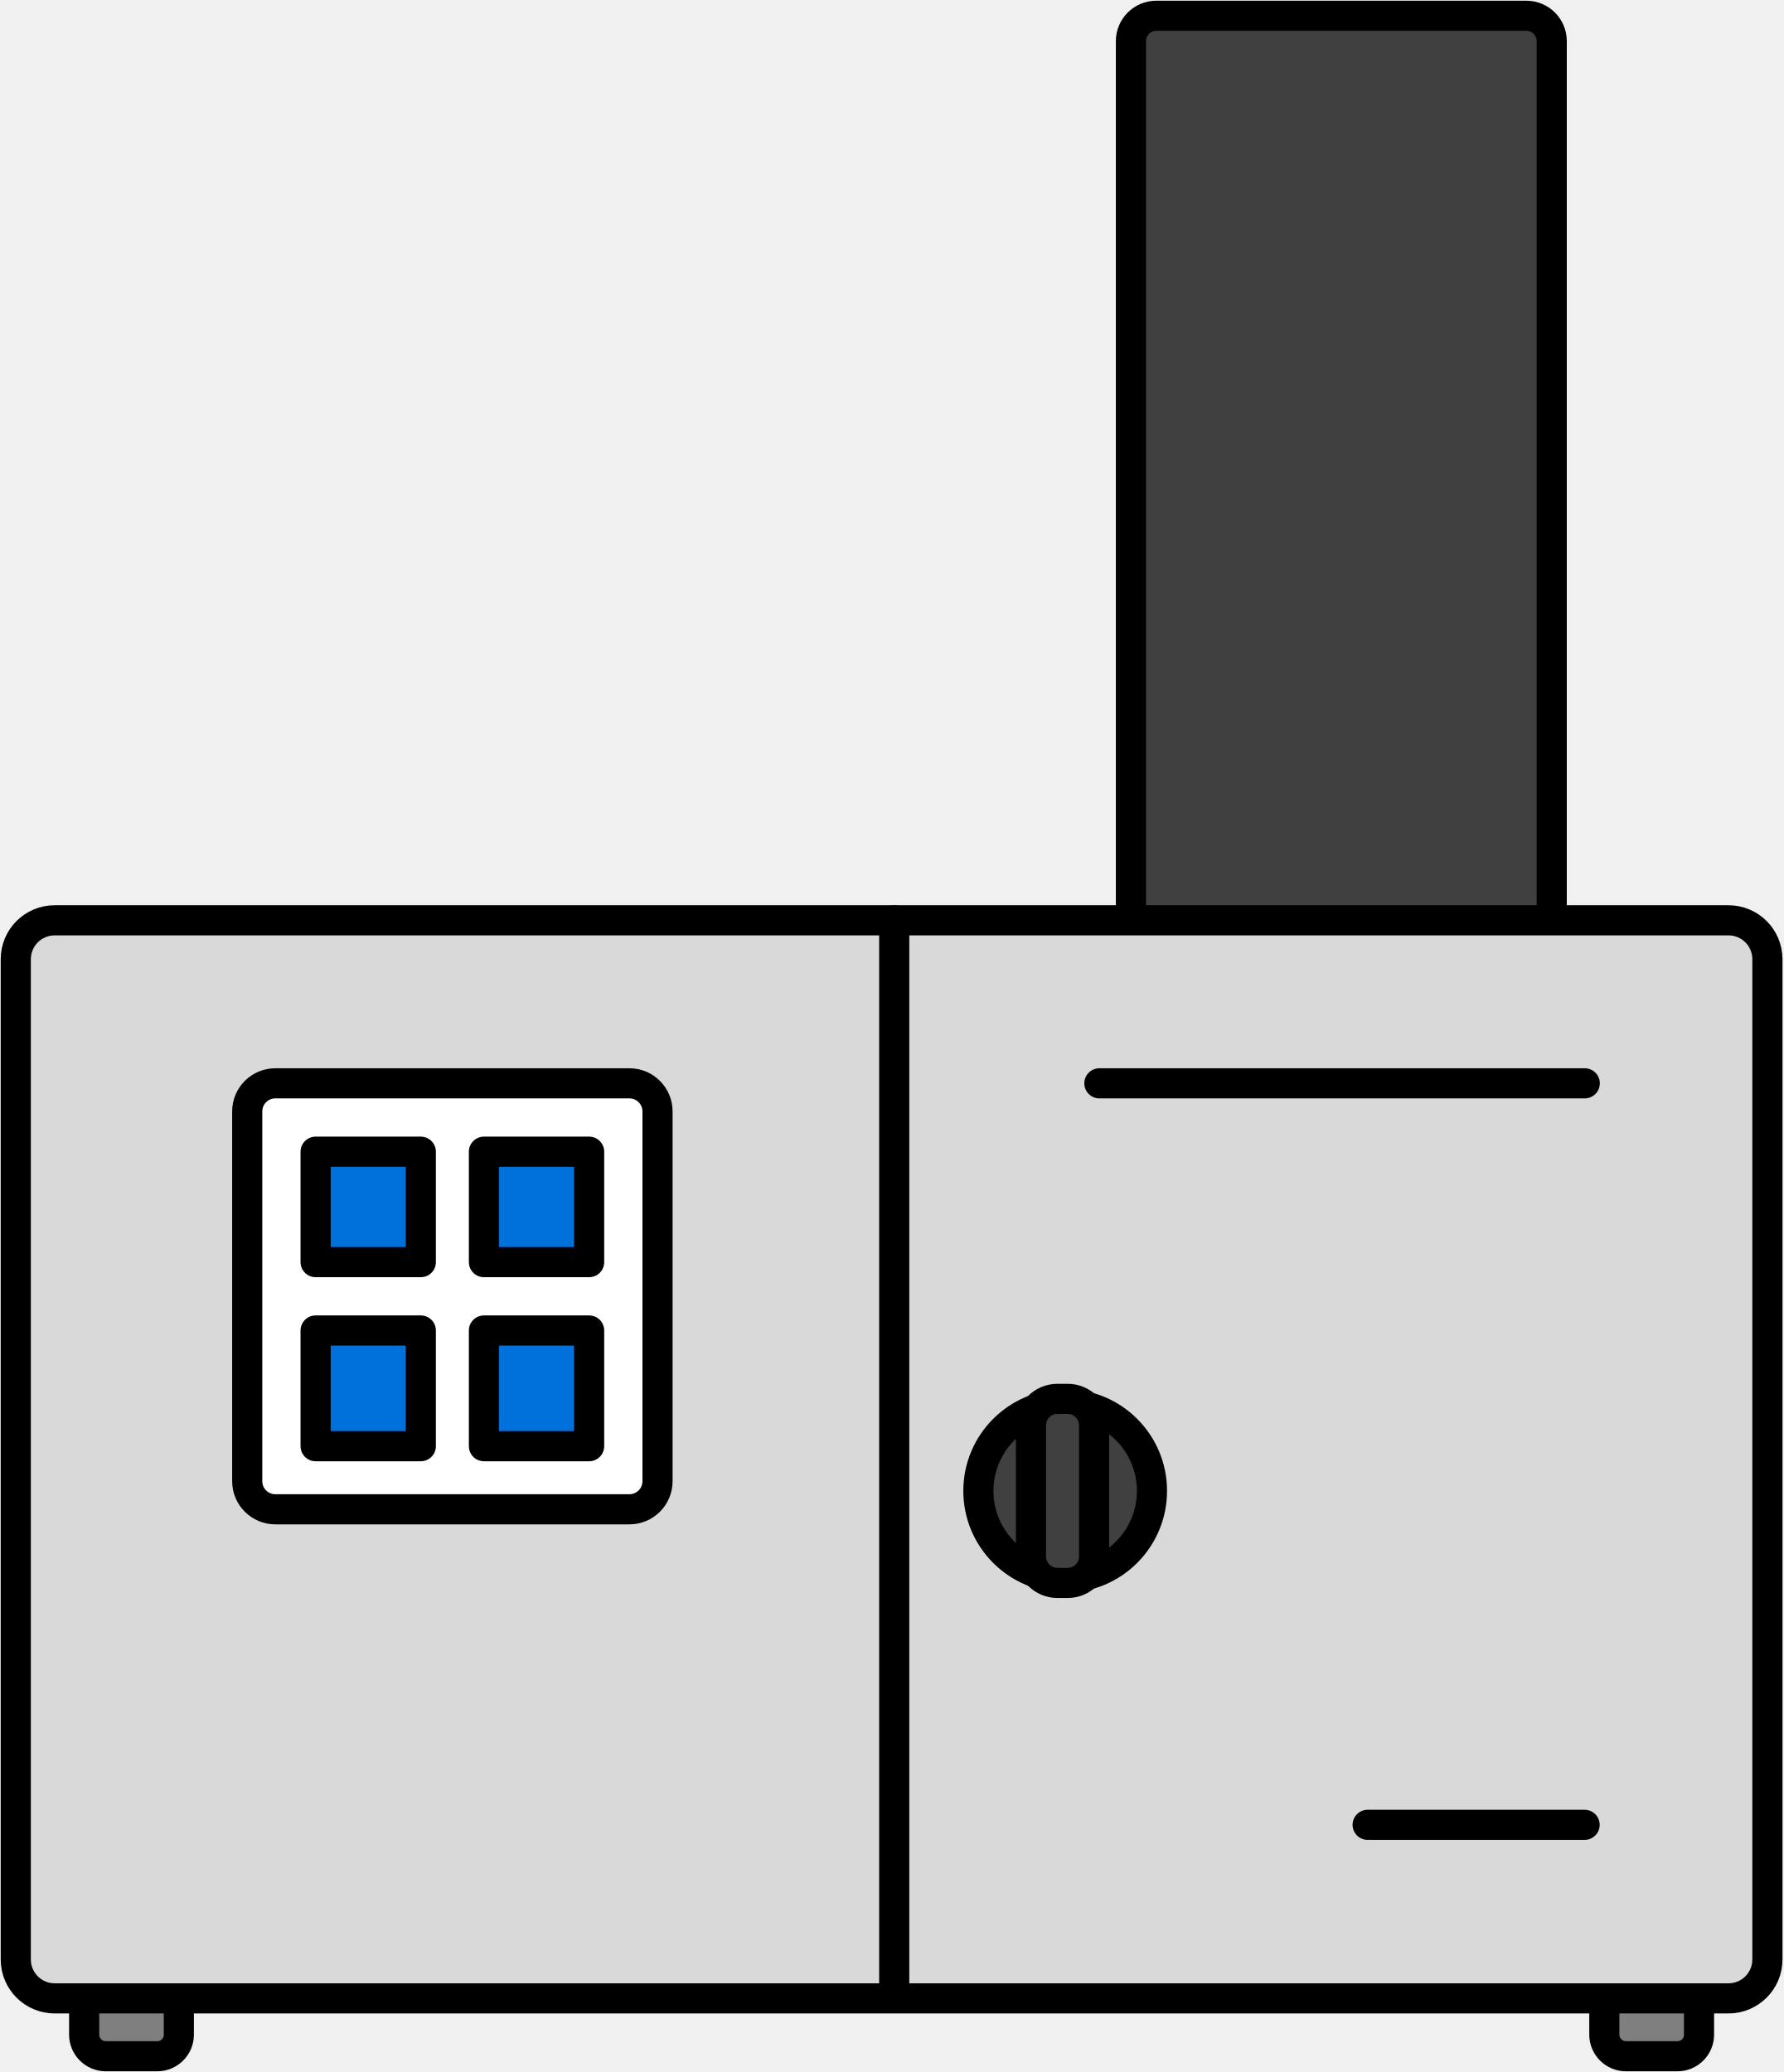
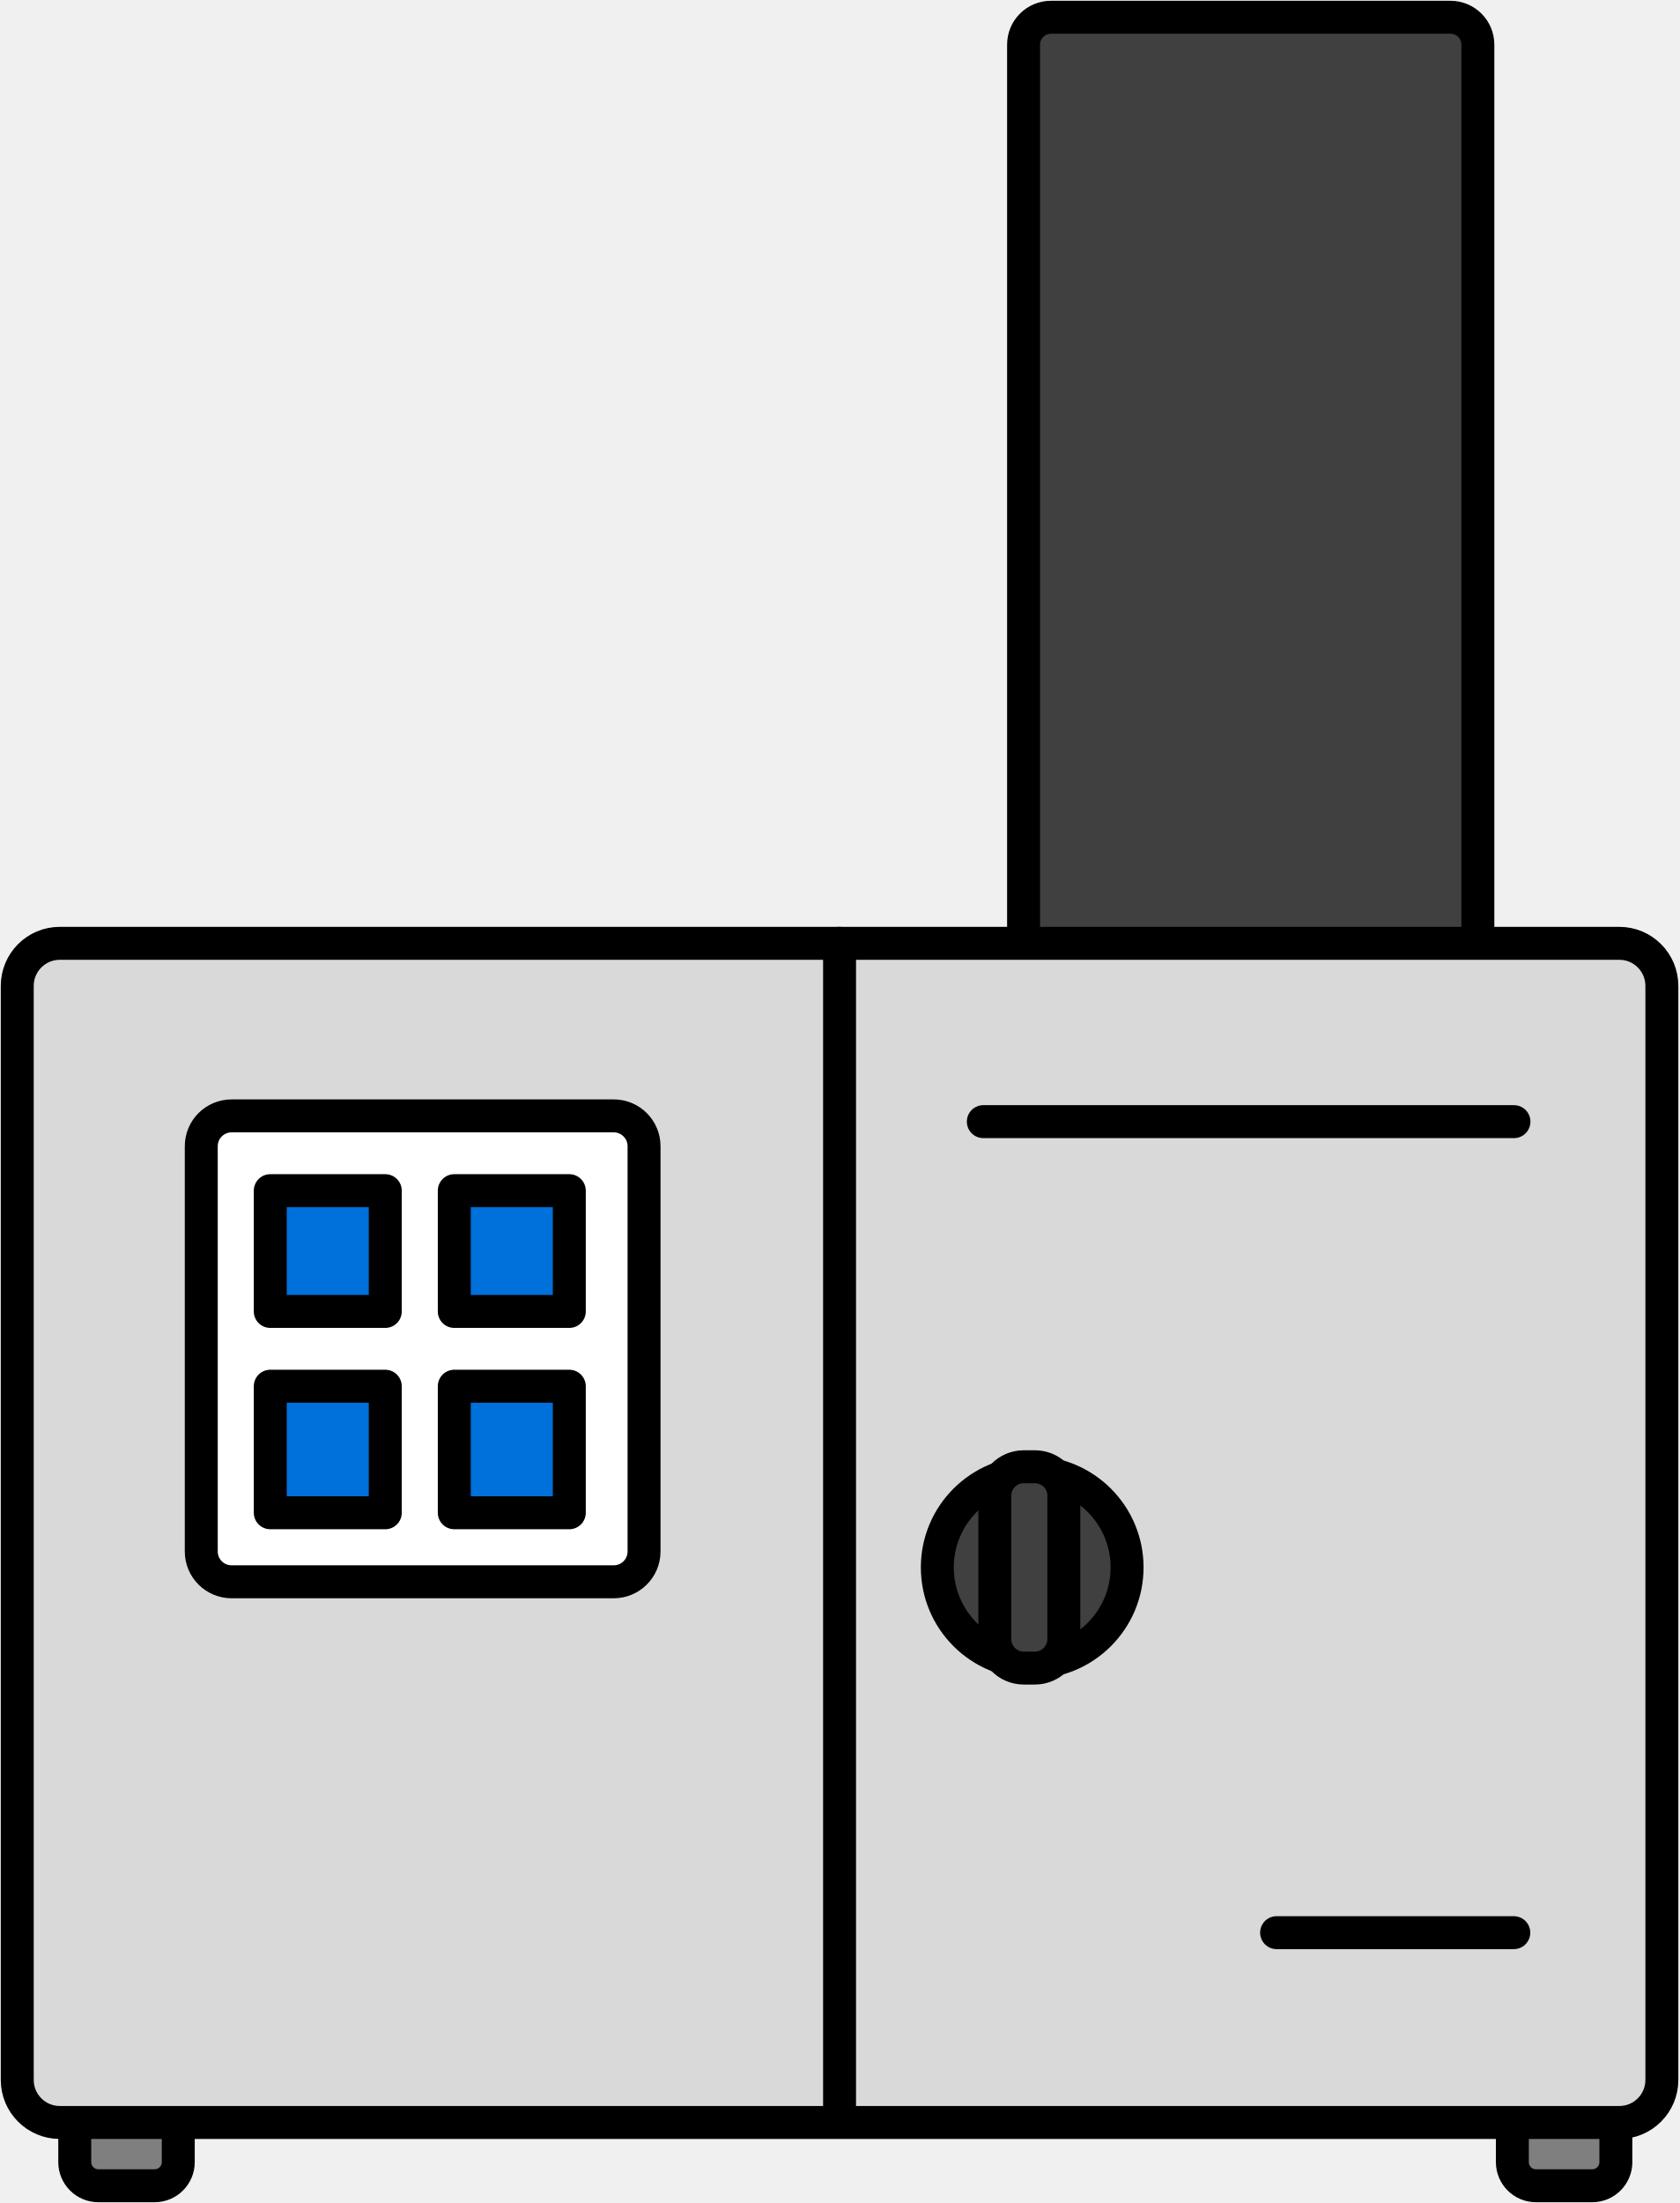
- <svg xmlns="http://www.w3.org/2000/svg" width="339" height="394" xml:space="preserve" overflow="hidden">
-   <g transform="translate(-413 -1519)">
-     <path d="M628 1526.82C628 1524.16 630.159 1522 632.823 1522L703.177 1522C705.841 1522 708 1524.16 708 1526.82L708 1777.18C708 1779.84 705.841 1782 703.177 1782L632.823 1782C630.159 1782 628 1779.84 628 1777.18Z" stroke="#000000" stroke-width="5.729" stroke-linejoin="round" stroke-miterlimit="10" fill="#404040" fill-rule="evenodd" />
-     <path d="M442.898 1875C445.164 1875 447 1876.84 447 1879.1L447 1905.9C447 1908.16 445.164 1910 442.898 1910L433.102 1910C430.837 1910 429 1908.16 429 1905.9L429 1879.1C429 1876.84 430.837 1875 433.102 1875Z" stroke="#000000" stroke-width="5.729" stroke-miterlimit="8" fill="#7F7F7F" fill-rule="evenodd" />
-     <path d="M731.898 1875C734.164 1875 736 1876.84 736 1879.1L736 1905.9C736 1908.16 734.164 1910 731.898 1910L722.102 1910C719.837 1910 718 1908.16 718 1905.9L718 1879.1C718 1876.84 719.837 1875 722.102 1875Z" stroke="#000000" stroke-width="5.729" stroke-miterlimit="8" fill="#7F7F7F" fill-rule="evenodd" />
-     <path d="M416 1701.4C416 1697.31 419.311 1694 423.396 1694L741.604 1694C745.689 1694 749 1697.31 749 1701.4L749 1891.6C749 1895.69 745.689 1899 741.604 1899L423.396 1899C419.311 1899 416 1895.69 416 1891.6Z" stroke="#000000" stroke-width="5.729" stroke-linecap="round" stroke-linejoin="round" stroke-miterlimit="10" fill="#D9D9D9" fill-rule="evenodd" />
-     <path d="M622 1725 714.279 1725" stroke="#000000" stroke-width="5.729" stroke-linecap="round" stroke-linejoin="round" stroke-miterlimit="10" fill="none" fill-rule="evenodd" />
-     <path d="M673 1866 714.25 1866" stroke="#000000" stroke-width="5.729" stroke-linecap="round" stroke-linejoin="round" stroke-miterlimit="10" fill="none" fill-rule="evenodd" />
-     <path d="M583 1694 583 1898.72" stroke="#000000" stroke-width="5.729" stroke-linecap="round" stroke-linejoin="round" stroke-miterlimit="10" fill="none" fill-rule="evenodd" />
-     <path d="M460 1730.34C460 1727.39 462.392 1725 465.342 1725L532.658 1725C535.608 1725 538 1727.39 538 1730.34L538 1800.66C538 1803.61 535.608 1806 532.658 1806L465.342 1806C462.392 1806 460 1803.61 460 1800.66Z" stroke="#000000" stroke-width="5.729" stroke-miterlimit="8" fill="#FFFFFF" fill-rule="evenodd" />
-     <rect x="473" y="1738" width="20" height="21" stroke="#000000" stroke-width="5.729" stroke-linecap="round" stroke-linejoin="round" stroke-miterlimit="10" fill="#0070DA" />
-     <rect x="505" y="1738" width="20" height="21" stroke="#000000" stroke-width="5.729" stroke-linecap="round" stroke-linejoin="round" stroke-miterlimit="10" fill="#0070DA" />
-     <rect x="473" y="1772" width="20" height="22" stroke="#000000" stroke-width="5.729" stroke-linecap="round" stroke-linejoin="round" stroke-miterlimit="10" fill="#0070DA" />
-     <rect x="505" y="1772" width="20" height="22" stroke="#000000" stroke-width="5.729" stroke-linecap="round" stroke-linejoin="round" stroke-miterlimit="10" fill="#0070DA" />
-     <path d="M615.5 1819C606.387 1819 599 1811.61 599 1802.5 599 1793.39 606.387 1786 615.5 1786 624.614 1786 632 1793.39 632 1802.5 632 1811.61 624.614 1819 615.5 1819Z" stroke="#000000" stroke-width="5.729" stroke-linejoin="round" stroke-miterlimit="10" fill="#404040" fill-rule="evenodd" />
-     <path d="M614.035 1820C611.254 1820 609 1817.75 609 1814.97L609 1790.03C609 1787.25 611.254 1785 614.035 1785L615.966 1785C618.746 1785 621 1787.25 621 1790.03L621 1814.97C621 1817.75 618.746 1820 615.966 1820Z" stroke="#000000" stroke-width="5.729" stroke-linejoin="round" stroke-miterlimit="10" fill="#404040" fill-rule="evenodd" />
+ <svg xmlns="http://www.w3.org/2000/svg" width="292" height="383" xml:space="preserve" overflow="hidden">
+   <g transform="translate(-460 -1530)">
+     <path d="M638 1537.76C638 1535.13 640.132 1533 642.763 1533L712.237 1533C714.868 1533 717 1535.13 717 1537.76L717 1788.24C717 1790.87 714.868 1793 712.237 1793L642.763 1793C640.132 1793 638 1790.87 638 1788.24Z" stroke="#000000" stroke-width="5.729" stroke-linejoin="round" stroke-miterlimit="10" fill="#404040" fill-rule="evenodd" />
+     <path d="M486.898 1875C489.164 1875 491 1876.84 491 1879.1L491 1905.9C491 1908.16 489.164 1910 486.898 1910L477.102 1910C474.837 1910 473 1908.16 473 1905.9L473 1879.1C473 1876.84 474.837 1875 477.102 1875Z" stroke="#000000" stroke-width="5.729" stroke-miterlimit="8" fill="#7F7F7F" fill-rule="evenodd" />
+     <path d="M736.898 1875C739.164 1875 741 1876.84 741 1879.1L741 1905.9C741 1908.16 739.164 1910 736.898 1910L727.102 1910C724.837 1910 723 1908.16 723 1905.9L723 1879.1C723 1876.84 724.837 1875 727.102 1875Z" stroke="#000000" stroke-width="5.729" stroke-miterlimit="8" fill="#7F7F7F" fill-rule="evenodd" />
+     <path d="M463 1701.4C463 1697.31 466.312 1694 470.396 1694L741.604 1694C745.688 1694 749 1697.31 749 1701.4L749 1891.6C749 1895.69 745.688 1899 741.604 1899L470.396 1899C466.312 1899 463 1895.69 463 1891.6Z" stroke="#000000" stroke-width="5.729" stroke-linecap="round" stroke-linejoin="round" stroke-miterlimit="10" fill="#D9D9D9" fill-rule="evenodd" />
+     <path d="M631 1725 723.279 1725" stroke="#000000" stroke-width="5.729" stroke-linecap="round" stroke-linejoin="round" stroke-miterlimit="10" fill="none" fill-rule="evenodd" />
+     <path d="M682 1866 723.25 1866" stroke="#000000" stroke-width="5.729" stroke-linecap="round" stroke-linejoin="round" stroke-miterlimit="10" fill="none" fill-rule="evenodd" />
+     <path d="M606 1694 606 1898.72" stroke="#000000" stroke-width="5.729" stroke-linecap="round" stroke-linejoin="round" stroke-miterlimit="10" fill="none" fill-rule="evenodd" />
+     <path d="M495 1729.27C495 1726.36 497.361 1724 500.274 1724L566.726 1724C569.639 1724 572 1726.36 572 1729.27L572 1799.73C572 1802.64 569.639 1805 566.726 1805L500.274 1805C497.361 1805 495 1802.64 495 1799.73Z" stroke="#000000" stroke-width="5.729" stroke-miterlimit="8" fill="#FFFFFF" fill-rule="evenodd" />
+     <rect x="507" y="1737" width="20" height="21" stroke="#000000" stroke-width="5.729" stroke-linecap="round" stroke-linejoin="round" stroke-miterlimit="10" fill="#0070DA" />
+     <rect x="539" y="1737" width="20" height="21" stroke="#000000" stroke-width="5.729" stroke-linecap="round" stroke-linejoin="round" stroke-miterlimit="10" fill="#0070DA" />
+     <rect x="507" y="1771" width="20" height="22" stroke="#000000" stroke-width="5.729" stroke-linecap="round" stroke-linejoin="round" stroke-miterlimit="10" fill="#0070DA" />
+     <rect x="539" y="1771" width="20" height="22" stroke="#000000" stroke-width="5.729" stroke-linecap="round" stroke-linejoin="round" stroke-miterlimit="10" fill="#0070DA" />
+     <path d="M639.5 1819C630.387 1819 623 1811.61 623 1802.5 623 1793.39 630.387 1786 639.5 1786 648.614 1786 656 1793.39 656 1802.5 656 1811.61 648.614 1819 639.5 1819Z" stroke="#000000" stroke-width="5.729" stroke-linejoin="round" stroke-miterlimit="10" fill="#404040" fill-rule="evenodd" />
+     <path d="M638.034 1820C635.254 1820 633 1817.75 633 1814.97L633 1790.03C633 1787.25 635.254 1785 638.034 1785L639.966 1785C642.746 1785 645 1787.25 645 1790.03L645 1814.97C645 1817.75 642.746 1820 639.966 1820Z" stroke="#000000" stroke-width="5.729" stroke-linejoin="round" stroke-miterlimit="10" fill="#404040" fill-rule="evenodd" />
  </g>
</svg>
